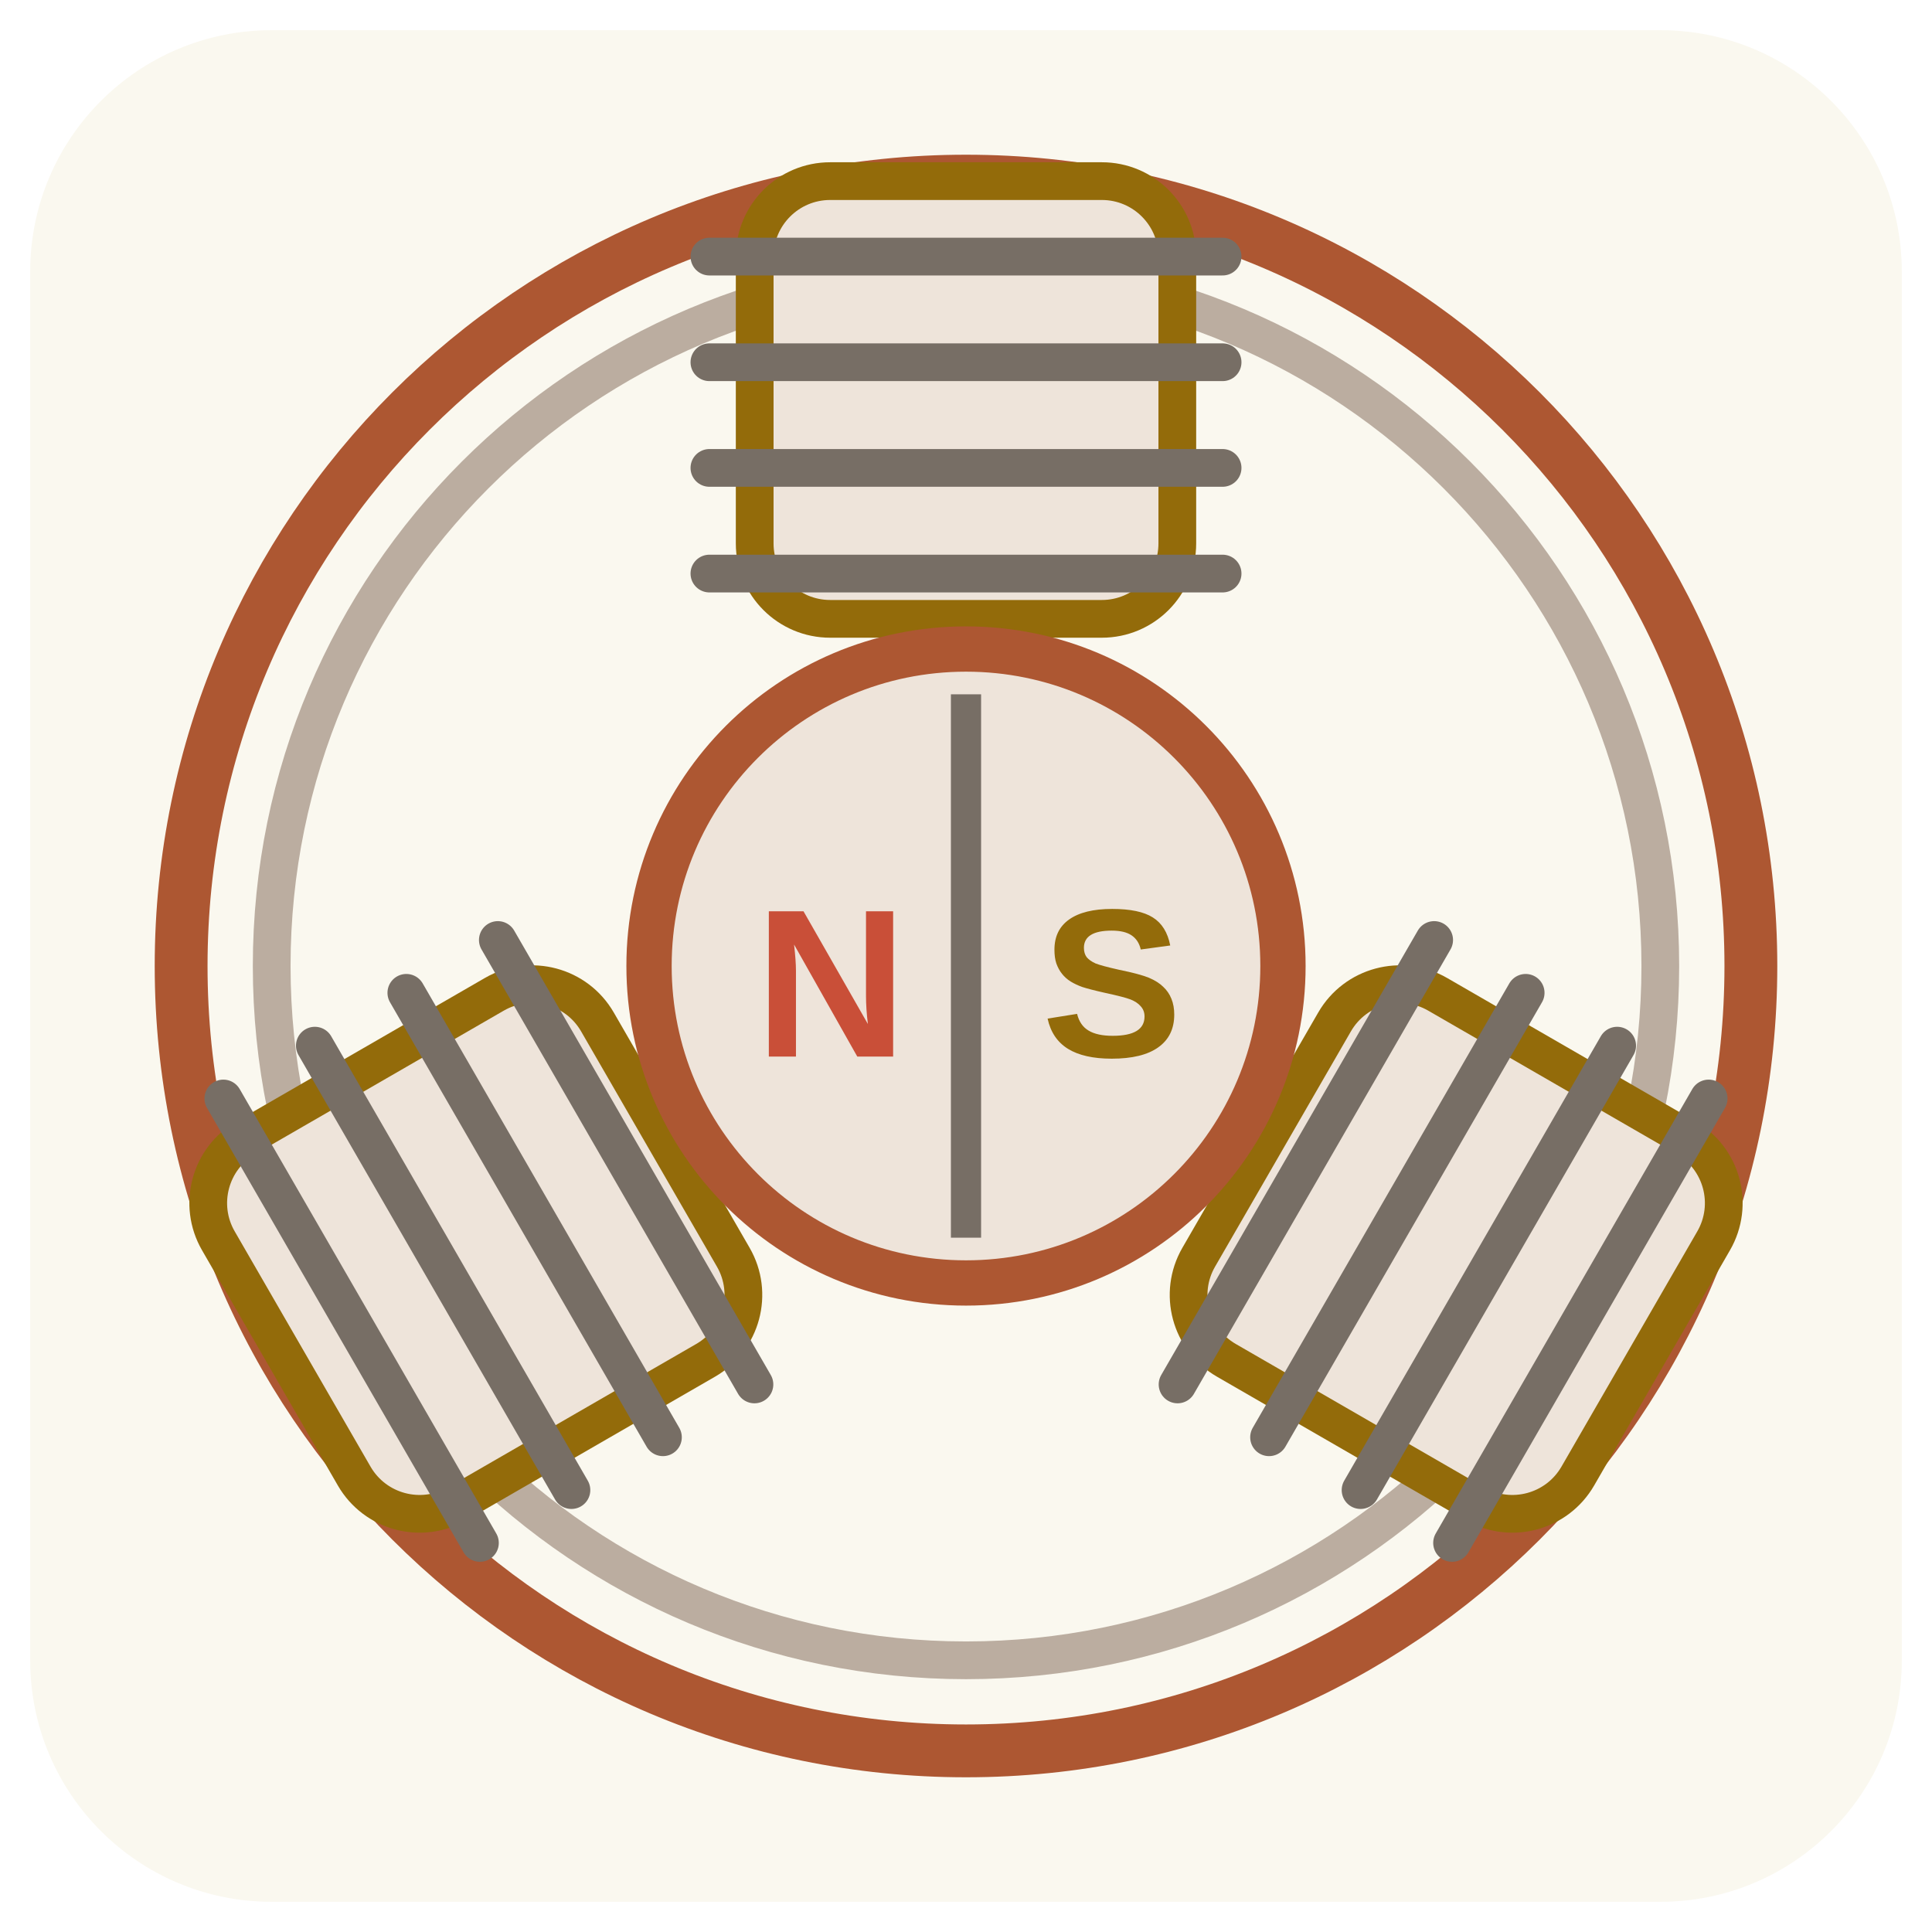
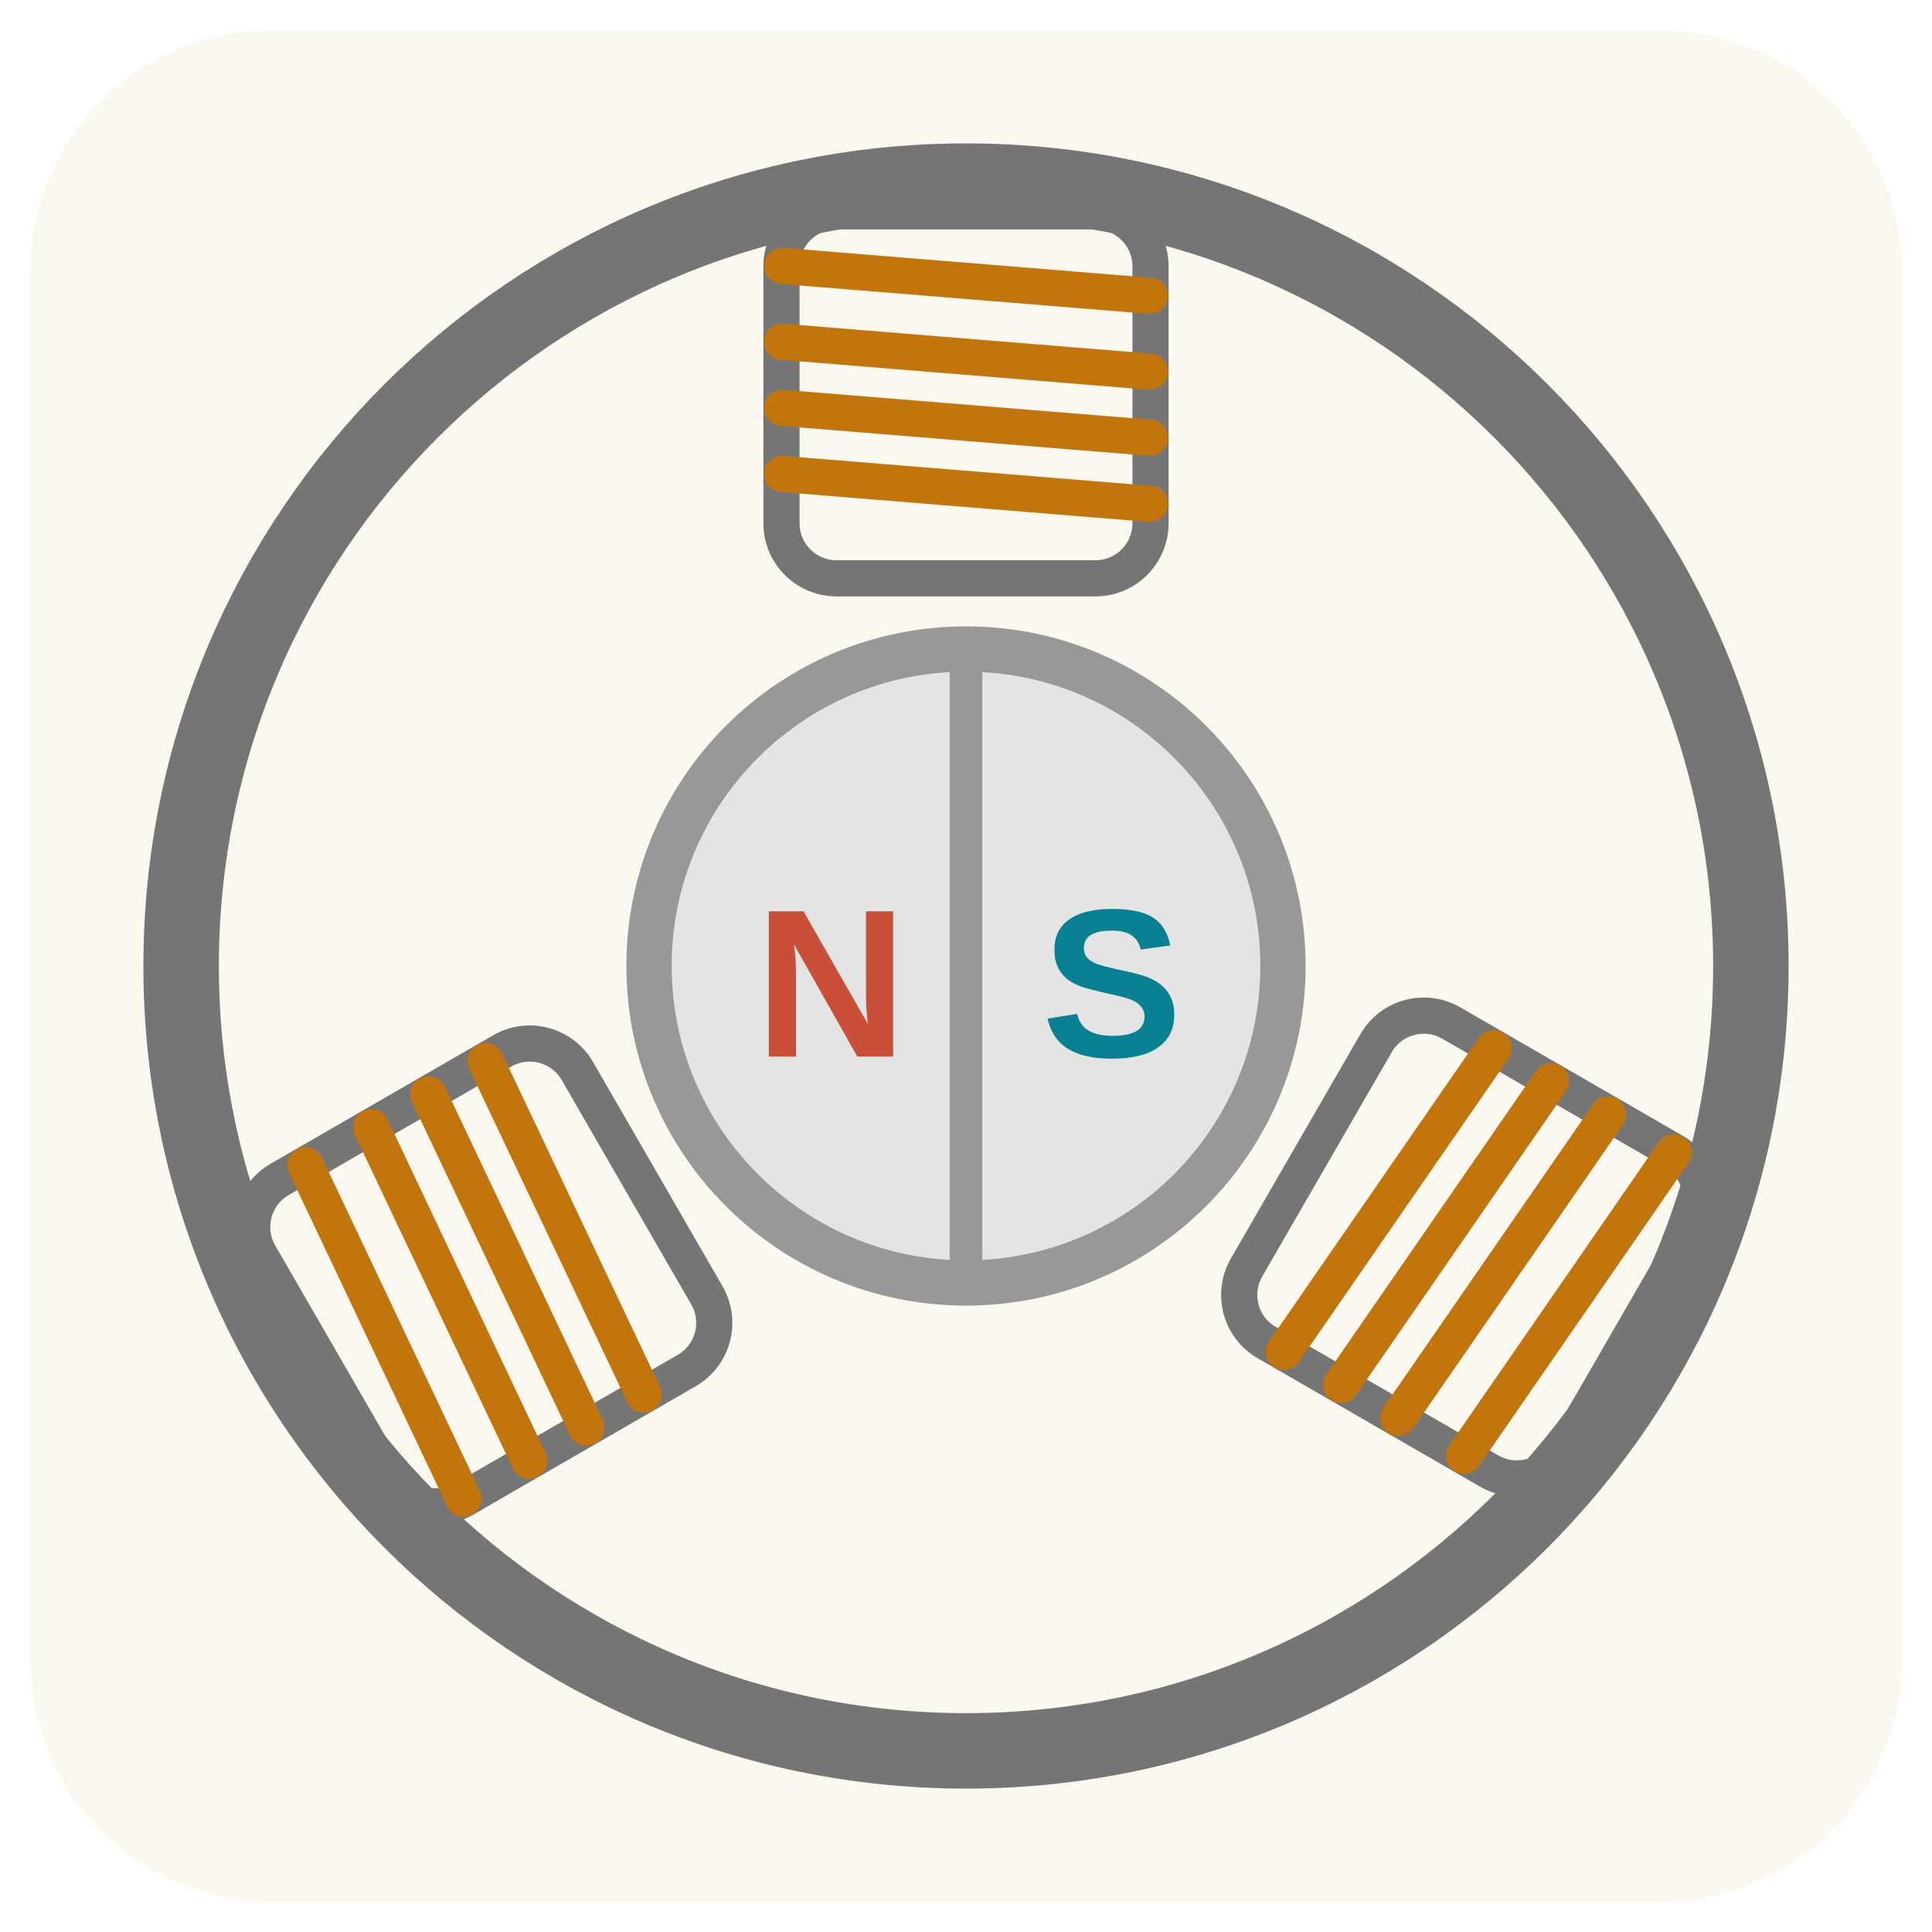
- <svg xmlns="http://www.w3.org/2000/svg" viewBox="0 0 128 128">
-   <rect x="2" y="2" width="124" height="124" rx="16" fill="#faf8ef" />
-   <circle cx="64" cy="64" r="52" fill="none" stroke="#ad5732" stroke-width="3.5" />
-   <circle cx="64" cy="64" r="46" fill="none" stroke="#bbada0" stroke-width="2.5" />
-   <defs>
+ <svg xmlns="http://www.w3.org/2000/svg" viewBox="0 0 128 128" version="1.1" id="svg5">
+   <rect x="2" y="2" width="124" height="124" rx="16" fill="#faf8ef" id="rect1" />
+   <circle cx="64" cy="64" r="52" fill="none" stroke="#ad5732" stroke-width="3.5" id="circle1" style="stroke:#757575;stroke-opacity:1;stroke-width:5;stroke-dasharray:none" />
+   <defs id="defs2">
    <g id="coil">
-       <rect x="50" y="12" width="28" height="29" rx="5" fill="#eee4da" stroke="#936b0a" stroke-width="2.5" />
-       <path d="M47 17h34M47 24h34M47 31h34M47 38h34" fill="none" stroke="#776e65" stroke-width="2.5" stroke-linecap="round" />
+       <rect x="50" y="12" width="28" height="29" rx="5" fill="#eee4da" stroke="#936b0a" stroke-width="2.5" id="rect2" />
+       <path d="M47 17h34M47 24h34M47 31h34M47 38h34" fill="none" stroke="#776e65" stroke-width="2.5" stroke-linecap="round" id="path2" />
    </g>
  </defs>
-   <use href="#coil" />
-   <use href="#coil" transform="rotate(120 64 64)" />
-   <use href="#coil" transform="rotate(240 64 64)" />
-   <circle cx="64" cy="64" r="21" fill="#eee4da" stroke="#ad5732" stroke-width="3" />
-   <path d="M64 46v36" stroke="#776e65" stroke-width="2" />
-   <text x="50" y="70" fill="#c94f38" font-family="Arial,sans-serif" font-size="14" font-weight="bold">N</text>
-   <text x="69" y="70" fill="#936b0a" font-family="Arial,sans-serif" font-size="14" font-weight="bold">S</text>
+   <circle cx="64" cy="64" r="21" fill="#eee4da" stroke="#ad5732" stroke-width="3" id="circle4" style="fill:#e4e4e4;fill-opacity:1;stroke:#989898;stroke-opacity:1" />
+   <path d="M 64,43 V 85" stroke="#776e65" stroke-width="2.16" id="path4" style="stroke:#989898;stroke-opacity:1" />
+   <text x="50" y="70" fill="#c94f38" font-family="Arial,sans-serif" font-size="14" font-weight="bold" id="text4">N</text>
+   <text x="69" y="70" fill="#936b0a" font-family="Arial,sans-serif" font-size="14" font-weight="bold" id="text5" style="fill:#0a8193;fill-opacity:1">S</text>
+   <g id="g6" transform="matrix(0.3994387,0.6918482,-0.6918482,0.3994387,95.51563,129.6164)">
+     <rect style="fill:none;fill-opacity:1;stroke:#757575;stroke-width:3;stroke-dasharray:none;stroke-opacity:1;paint-order:stroke fill markers" id="rect5" width="30.605" height="30.436" x="-103.989" y="25.363" ry="4.565" />
+     <rect style="fill:#c2740d;fill-opacity:1;stroke:none;stroke-width:1.769;stroke-dasharray:none;stroke-opacity:1;paint-order:stroke fill markers" id="rect6" width="33.605" height="3" x="-101.144" y="55.554" ry="1.5" rx="1.5" transform="rotate(4.647892)" />
+     <rect style="fill:#c2740d;fill-opacity:1;stroke:none;stroke-width:1.769;stroke-dasharray:none;stroke-opacity:1;paint-order:stroke fill markers" id="rect6-8" width="33.605" height="3" x="-101.653" y="49.283" ry="1.5" rx="1.5" transform="rotate(4.647892)" />
+     <rect style="fill:#c2740d;fill-opacity:1;stroke:none;stroke-width:1.769;stroke-dasharray:none;stroke-opacity:1;paint-order:stroke fill markers" id="rect6-8-4" width="33.605" height="3" x="-102.098" y="43.821" ry="1.5" rx="1.5" transform="rotate(4.647892)" />
+     <rect style="fill:#c2740d;fill-opacity:1;stroke:none;stroke-width:1.769;stroke-dasharray:none;stroke-opacity:1;paint-order:stroke fill markers" id="rect6-8-5" width="33.605" height="3" x="-102.542" y="38.358" ry="1.5" rx="1.5" transform="rotate(4.647892)" />
+   </g>
+   <g id="g6-4" transform="matrix(-0.7988775,0,0,-0.7988775,-6.849985,58.57673)">
+     <rect style="fill:none;fill-opacity:1;stroke:#757575;stroke-width:3;stroke-dasharray:none;stroke-opacity:1;paint-order:stroke fill markers" id="rect5-2" width="30.605" height="30.436" x="-103.989" y="25.363" ry="4.565" />
+     <rect style="fill:#c2740d;fill-opacity:1;stroke:none;stroke-width:1.769;stroke-dasharray:none;stroke-opacity:1;paint-order:stroke fill markers" id="rect6-3" width="33.605" height="3" x="-101.144" y="55.554" ry="1.5" rx="1.5" transform="rotate(4.647892)" />
+     <rect style="fill:#c2740d;fill-opacity:1;stroke:none;stroke-width:1.769;stroke-dasharray:none;stroke-opacity:1;paint-order:stroke fill markers" id="rect6-8-2" width="33.605" height="3" x="-101.653" y="49.283" ry="1.5" rx="1.5" transform="rotate(4.647892)" />
+     <rect style="fill:#c2740d;fill-opacity:1;stroke:none;stroke-width:1.769;stroke-dasharray:none;stroke-opacity:1;paint-order:stroke fill markers" id="rect6-8-4-2" width="33.605" height="3" x="-102.098" y="43.821" ry="1.5" rx="1.5" transform="rotate(4.647892)" />
+     <rect style="fill:#c2740d;fill-opacity:1;stroke:none;stroke-width:1.769;stroke-dasharray:none;stroke-opacity:1;paint-order:stroke fill markers" id="rect6-8-5-1" width="33.605" height="3" x="-102.542" y="38.358" ry="1.5" rx="1.5" transform="rotate(4.647892)" />
+   </g>
+   <g id="g6-8" transform="matrix(0.3994387,-0.6918482,0.6918482,0.3994387,104.7565,5.052607)">
+     <rect style="fill:none;fill-opacity:1;stroke:#757575;stroke-width:3;stroke-dasharray:none;stroke-opacity:1;paint-order:stroke fill markers" id="rect5-5" width="30.605" height="30.436" x="-103.989" y="25.363" ry="4.565" />
+     <rect style="fill:#c2740d;fill-opacity:1;stroke:none;stroke-width:1.769;stroke-dasharray:none;stroke-opacity:1;paint-order:stroke fill markers" id="rect6-7" width="33.605" height="3" x="-101.144" y="55.554" ry="1.5" rx="1.5" transform="rotate(4.647892)" />
+     <rect style="fill:#c2740d;fill-opacity:1;stroke:none;stroke-width:1.769;stroke-dasharray:none;stroke-opacity:1;paint-order:stroke fill markers" id="rect6-8-6" width="33.605" height="3" x="-101.653" y="49.283" ry="1.5" rx="1.5" transform="rotate(4.647892)" />
+     <rect style="fill:#c2740d;fill-opacity:1;stroke:none;stroke-width:1.769;stroke-dasharray:none;stroke-opacity:1;paint-order:stroke fill markers" id="rect6-8-4-1" width="33.605" height="3" x="-102.098" y="43.821" ry="1.5" rx="1.5" transform="rotate(4.647892)" />
+     <rect style="fill:#c2740d;fill-opacity:1;stroke:none;stroke-width:1.769;stroke-dasharray:none;stroke-opacity:1;paint-order:stroke fill markers" id="rect6-8-5-8" width="33.605" height="3" x="-102.542" y="38.358" ry="1.5" rx="1.5" transform="rotate(4.647892)" />
+   </g>
</svg>
